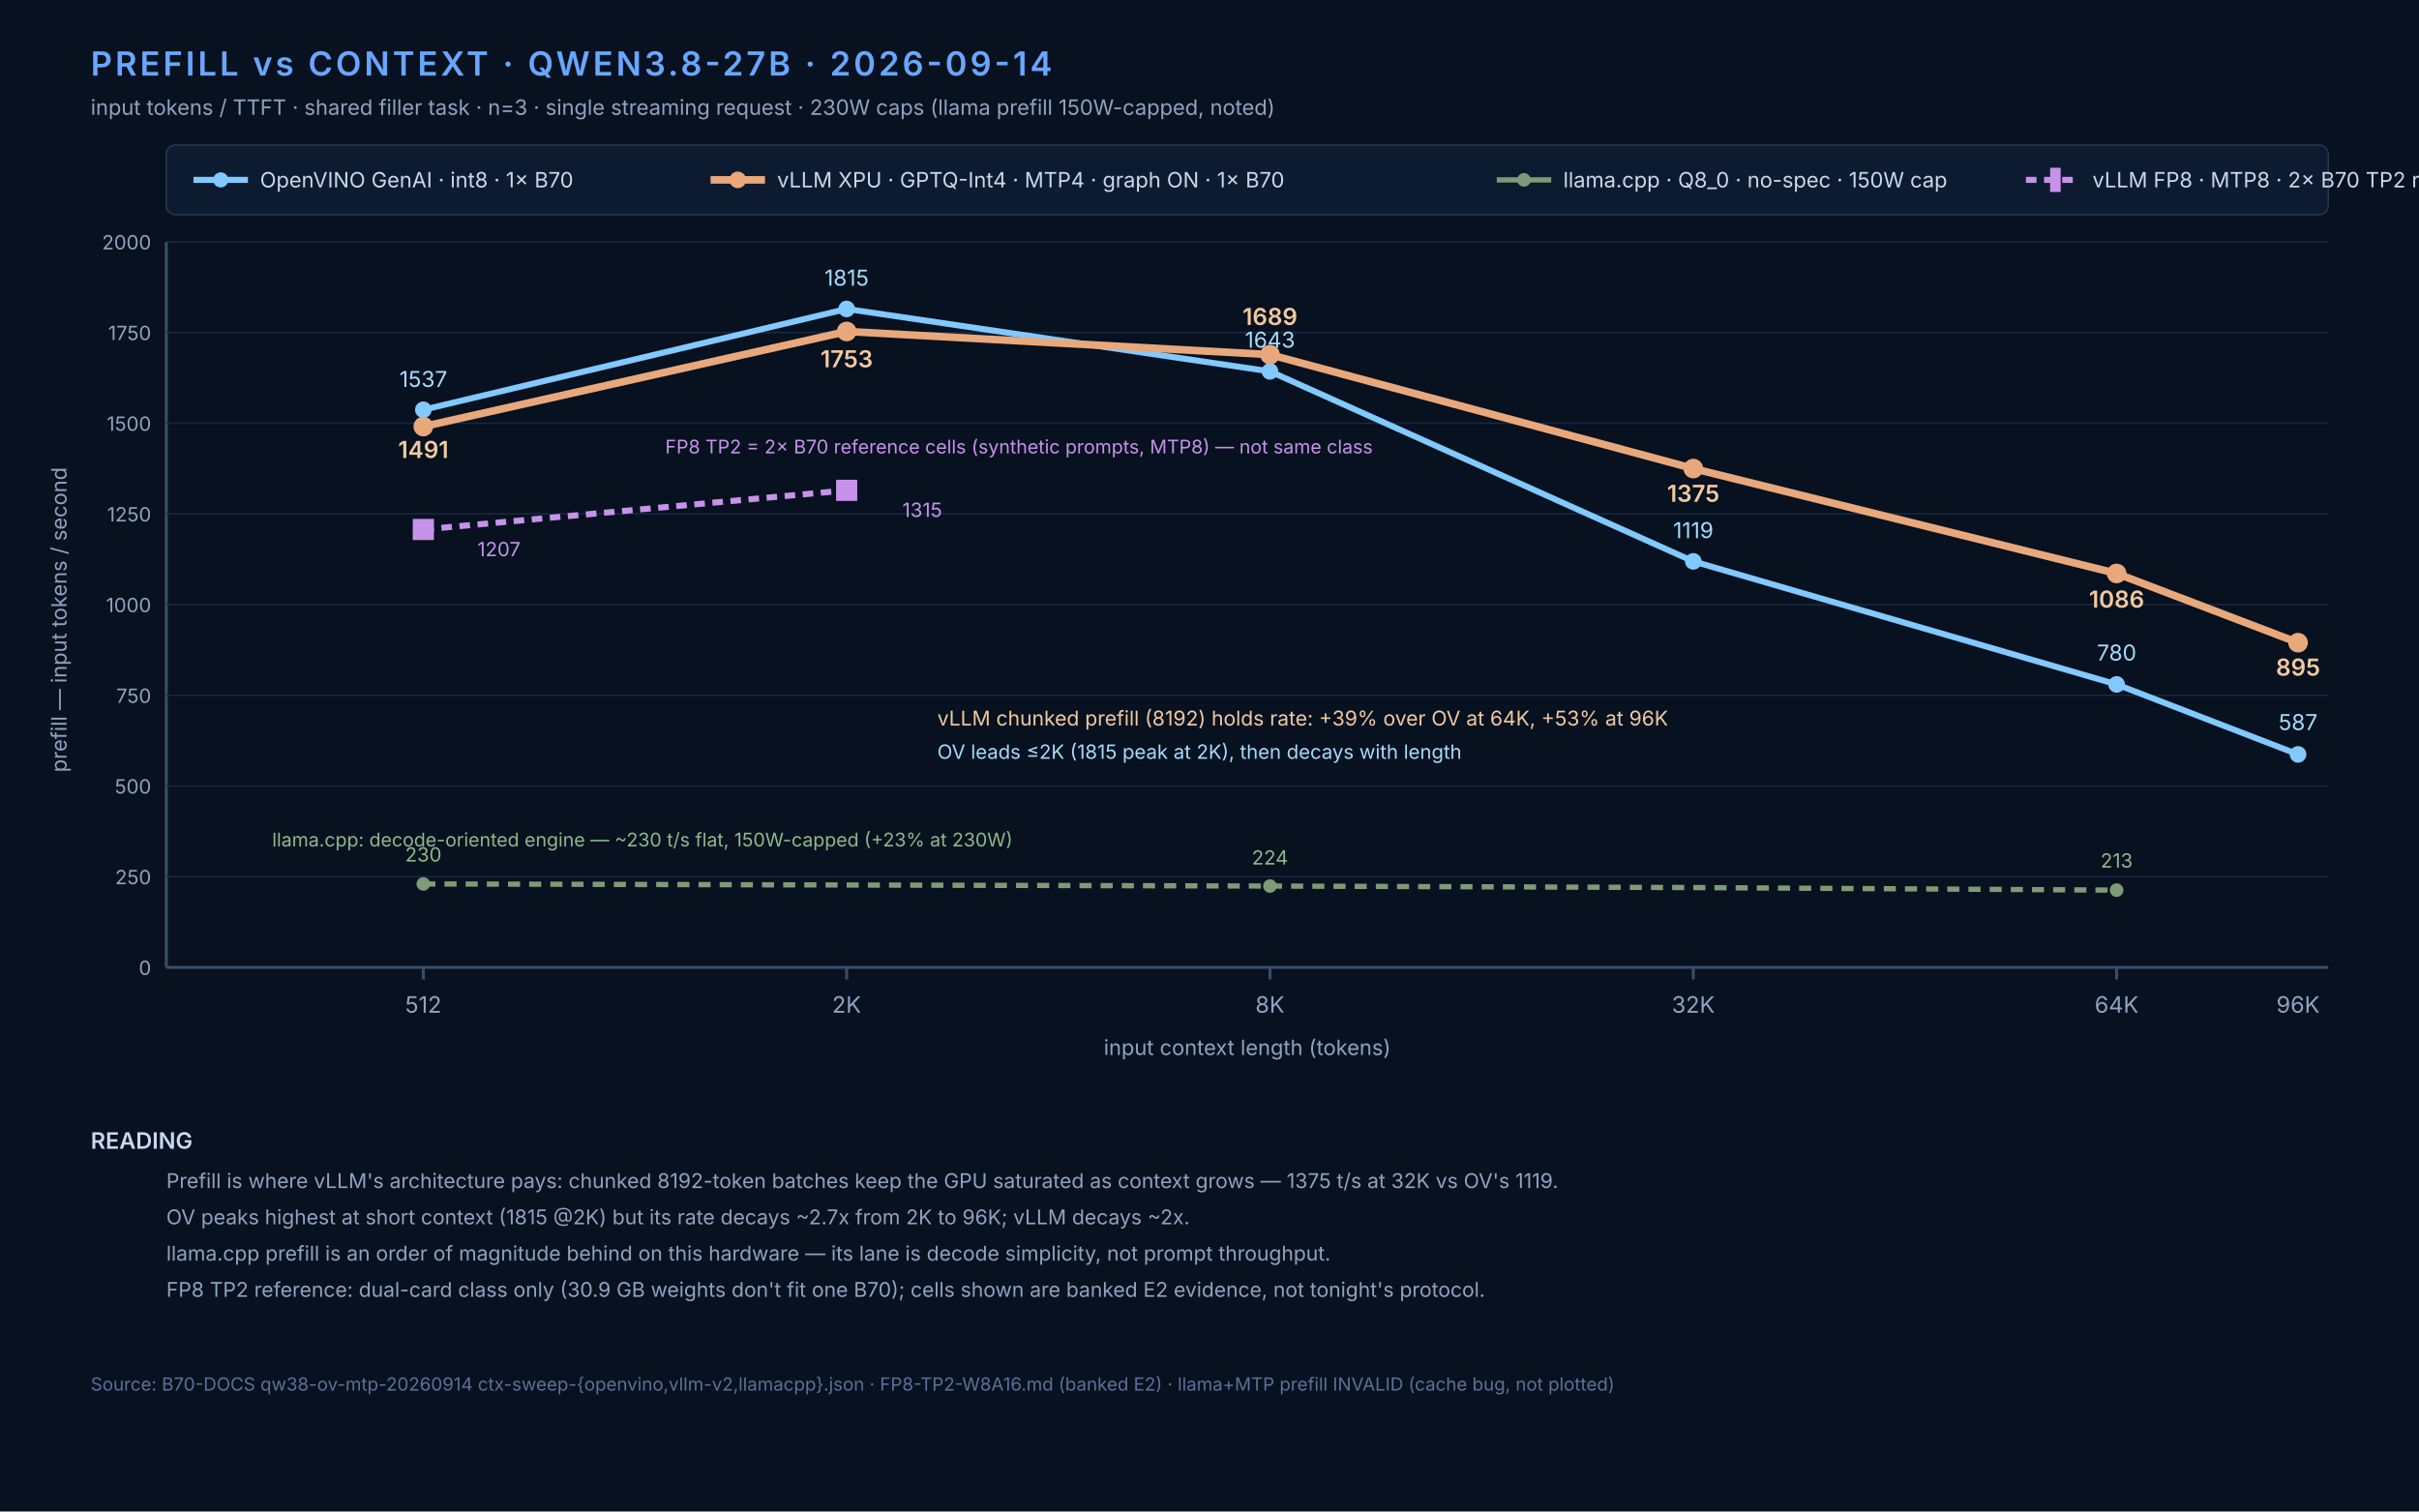
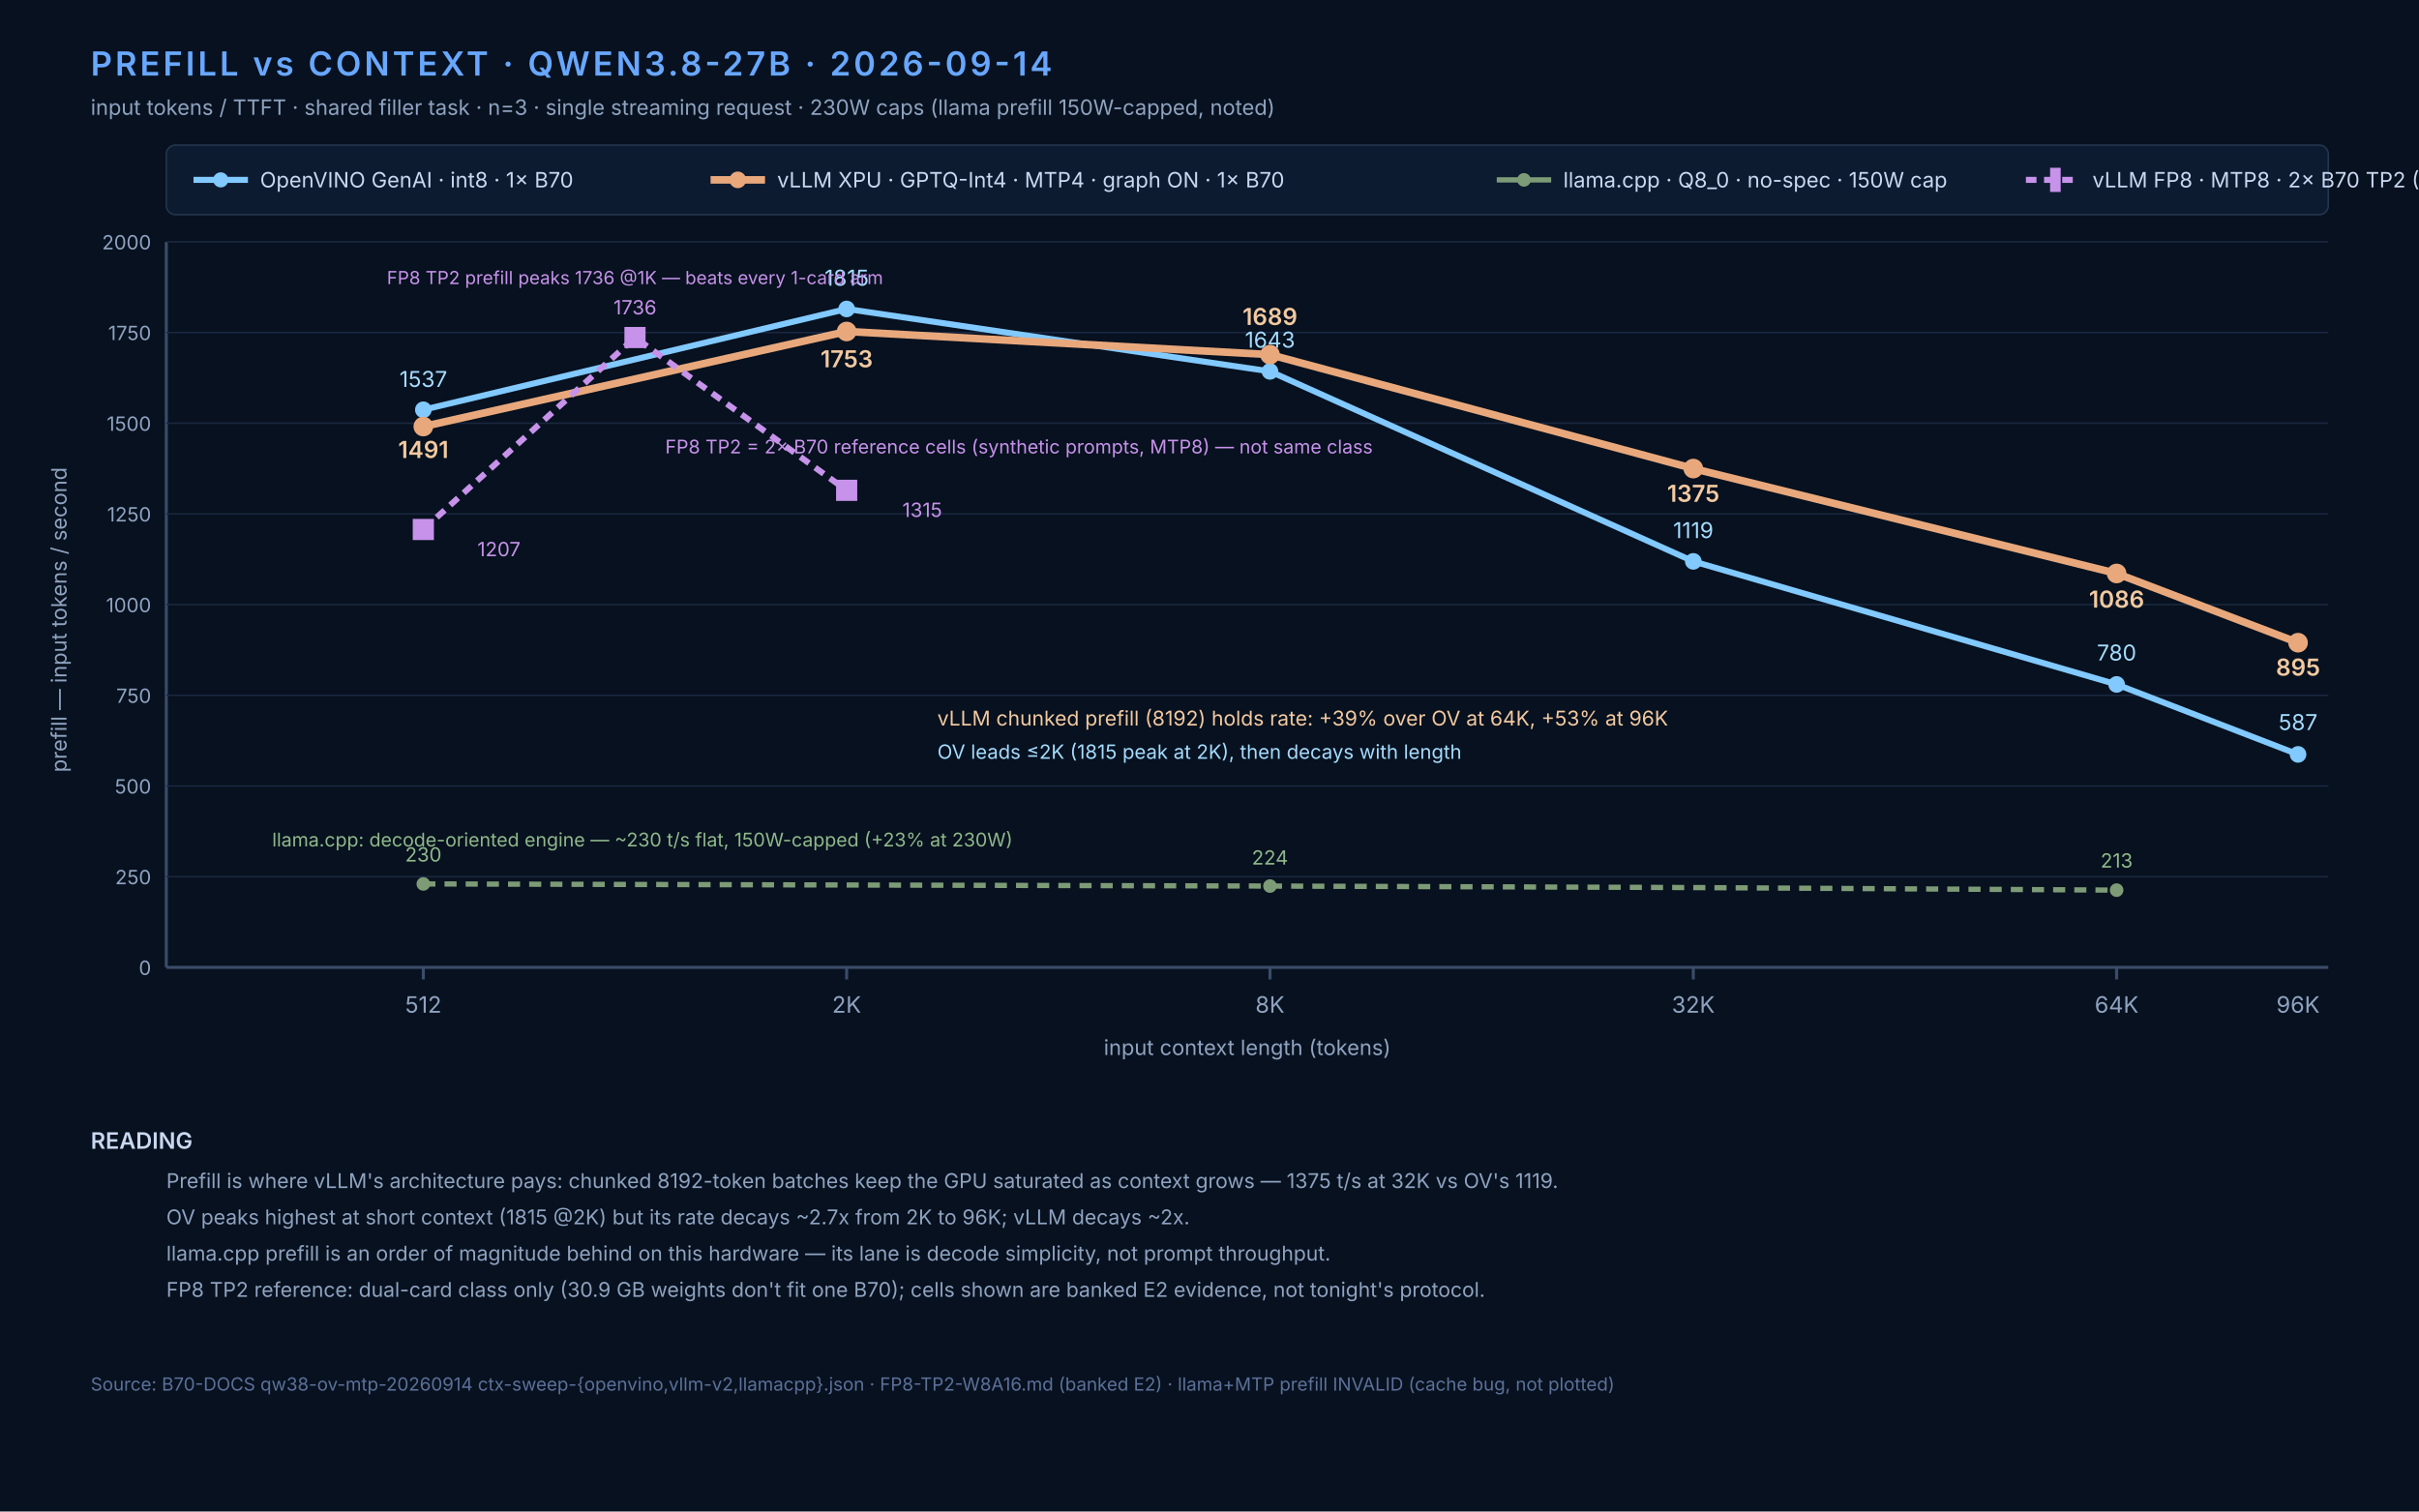
<svg xmlns="http://www.w3.org/2000/svg" viewBox="0 0 1600 1000" width="1600" height="1000" role="img" aria-labelledby="t d">
  <rect width="1600" height="1000" fill="#07111f" />
  <text x="60" y="50" fill="#68a7ff" font-size="22" font-weight="600" font-family="Segoe UI, Inter, sans-serif" letter-spacing="2">PREFILL vs CONTEXT · QWEN3.8-27B · 2026-09-14</text>
  <text x="60" y="76" fill="#8fa3c0" font-size="14" font-family="Segoe UI, Inter, sans-serif">input tokens / TTFT · shared filler task · n=3 · single streaming request · 230W caps (llama prefill 150W-capped, noted)</text>
  <rect x="110" y="96" width="1430" height="46" rx="6" fill="#0d1b30" stroke="#26364e" />
  <g font-size="14" font-family="Segoe UI, Inter, sans-serif">
    <line x1="128" y1="119" x2="164" y2="119" stroke="#81c9ff" stroke-width="4" />
    <circle cx="146" cy="119" r="5" fill="#81c9ff" />
    <text x="172" y="124" fill="#c9d8f0">OpenVINO GenAI · int8 · 1× B70</text>
    <line x1="470" y1="119" x2="506" y2="119" stroke="#e8a87c" stroke-width="5" />
    <circle cx="488" cy="119" r="5.5" fill="#e8a87c" />
    <text x="514" y="124" fill="#c9d8f0">vLLM XPU · GPTQ-Int4 · MTP4 · graph ON · 1× B70</text>
    <line x1="990" y1="119" x2="1026" y2="119" stroke="#7d9b76" stroke-width="3.5" />
    <circle cx="1008" cy="119" r="4.5" fill="#7d9b76" />
    <text x="1034" y="124" fill="#c9d8f0">llama.cpp · Q8_0 · no-spec · 150W cap</text>
    <line x1="1340" y1="119" x2="1376" y2="119" stroke="#c792ea" stroke-width="4" stroke-dasharray="7,5" />
    <rect x="1356" y="111" width="7" height="16" fill="#c792ea" />
-     <text x="1384" y="124" fill="#c9d8f0">vLLM FP8 · MTP8 · 2× B70 TP2 ref</text>
+     <text x="1384" y="124" fill="#c9d8f0">vLLM FP8 · MTP8 · 2× B70 TP2 (1207/1736/1315)</text>
  </g>
  <line x1="110" y1="640" x2="1540" y2="640" stroke="#3a4c68" stroke-width="2" />
  <line x1="110" y1="160" x2="110" y2="640" stroke="#3a4c68" stroke-width="2" />
  <g stroke="#1a2740" stroke-width="1">
    <line x1="110" y1="580" x2="1540" y2="580" />
    <line x1="110" y1="520" x2="1540" y2="520" />
    <line x1="110" y1="460" x2="1540" y2="460" />
    <line x1="110" y1="400" x2="1540" y2="400" />
    <line x1="110" y1="340" x2="1540" y2="340" />
    <line x1="110" y1="280" x2="1540" y2="280" />
    <line x1="110" y1="220" x2="1540" y2="220" />
    <line x1="110" y1="160" x2="1540" y2="160" />
  </g>
  <g fill="#8fa3c0" font-size="13" font-family="Segoe UI, Inter, sans-serif" text-anchor="end">
    <text x="100" y="645">0</text>
    <text x="100" y="585">250</text>
    <text x="100" y="525">500</text>
    <text x="100" y="465">750</text>
    <text x="100" y="405">1000</text>
    <text x="100" y="345">1250</text>
    <text x="100" y="285">1500</text>
    <text x="100" y="225">1750</text>
    <text x="100" y="165">2000</text>
  </g>
  <text x="44" y="410" fill="#8fa3c0" font-size="14" font-family="Segoe UI, Inter, sans-serif" transform="rotate(-90 44 410)" text-anchor="middle">prefill — input tokens / second</text>
  <g stroke="#3a4c68" stroke-width="2">
    <line x1="280" y1="640" x2="280" y2="648" />
    <line x1="560" y1="640" x2="560" y2="648" />
    <line x1="840" y1="640" x2="840" y2="648" />
    <line x1="1120" y1="640" x2="1120" y2="648" />
    <line x1="1400" y1="640" x2="1400" y2="648" />
  </g>
  <g fill="#8fa3c0" font-size="15" font-family="Segoe UI, Inter, sans-serif" text-anchor="middle">
    <text x="280" y="670">512</text>
    <text x="560" y="670">2K</text>
    <text x="840" y="670">8K</text>
    <text x="1120" y="670">32K</text>
    <text x="1400" y="670">64K</text>
    <text x="1520" y="670">96K</text>
  </g>
  <text x="825" y="698" fill="#8fa3c0" font-size="14" font-family="Segoe UI, Inter, sans-serif" text-anchor="middle">input context length (tokens)</text>
  <polyline points="280,271.1 560,204.4 840,245.7 1120,371.4 1400,452.8 1520,499.1" fill="none" stroke="#81c9ff" stroke-width="4" />
  <g fill="#81c9ff">
    <circle cx="280" cy="271.1" r="5.5" />
    <circle cx="560" cy="204.4" r="5.5" />
    <circle cx="840" cy="245.7" r="5.5" />
    <circle cx="1120" cy="371.4" r="5.5" />
    <circle cx="1400" cy="452.8" r="5.5" />
    <circle cx="1520" cy="499.1" r="5.5" />
  </g>
  <polyline points="280,282.2 560,219.3 840,234.6 1120,310 1400,379.4 1520,425.2" fill="none" stroke="#e8a87c" stroke-width="5" />
  <g fill="#e8a87c">
    <circle cx="280" cy="282.2" r="6.5" />
    <circle cx="560" cy="219.3" r="6.5" />
    <circle cx="840" cy="234.6" r="6.5" />
    <circle cx="1120" cy="310" r="6.5" />
    <circle cx="1400" cy="379.4" r="6.5" />
    <circle cx="1520" cy="425.2" r="6.5" />
  </g>
  <polyline points="280,584.8 560,585.5 840,586.2 1120,587.2 1400,588.9" fill="none" stroke="#7d9b76" stroke-width="3.5" stroke-dasharray="8,6" />
  <g fill="#7d9b76">
    <circle cx="280" cy="584.8" r="4.5" />
    <circle cx="840" cy="586.2" r="4.5" />
    <circle cx="1400" cy="588.9" r="4.5" />
  </g>
-   <polyline points="280,350.3 560,324.4" fill="none" stroke="#c792ea" stroke-width="4" stroke-dasharray="7,5" />
+   <polyline points="280,350.3 420,223.3 560,324.4" fill="none" stroke="#c792ea" stroke-width="4" stroke-dasharray="7,5" />
  <g fill="#c792ea">
    <rect x="273" y="343.3" width="14" height="14" />
+     <rect x="413" y="216.3" width="14" height="14" />
    <rect x="553" y="317.4" width="14" height="14" />
  </g>
  <g fill="#a5dcff" font-size="14.5" font-family="Segoe UI, Inter, sans-serif" text-anchor="middle">
    <text x="280" y="256">1537</text>
    <text x="560" y="189">1815</text>
    <text x="840" y="230">1643</text>
    <text x="1120" y="356">1119</text>
    <text x="1400" y="437">780</text>
    <text x="1520" y="483">587</text>
  </g>
  <g fill="#f2c9a0" font-size="15.5" font-weight="600" font-family="Segoe UI, Inter, sans-serif" text-anchor="middle">
    <text x="280" y="303">1491</text>
    <text x="560" y="243">1753</text>
    <text x="840" y="215">1689</text>
    <text x="1120" y="332">1375</text>
    <text x="1400" y="402">1086</text>
    <text x="1520" y="447">895</text>
  </g>
  <g fill="#8fb98a" font-size="13" font-family="Segoe UI, Inter, sans-serif" text-anchor="middle">
    <text x="280" y="570">230</text>
    <text x="840" y="572">224</text>
    <text x="1400" y="574">213</text>
  </g>
  <g fill="#c792ea" font-size="13" font-family="Segoe UI, Inter, sans-serif" text-anchor="middle">
    <text x="330" y="368">1207</text>
+     <text x="420" y="208">1736</text>
    <text x="610" y="342">1315</text>
  </g>
+   <text x="420" y="188" fill="#c792ea" font-size="12" font-family="Segoe UI, Inter, sans-serif" text-anchor="middle">FP8 TP2 prefill peaks 1736 @1K — beats every 1-card arm</text>
  <text x="620" y="480" fill="#f2c9a0" font-size="13.5" font-family="Segoe UI, Inter, sans-serif">vLLM chunked prefill (8192) holds rate: +39% over OV at 64K, +53% at 96K</text>
  <text x="620" y="502" fill="#a5dcff" font-size="13" font-family="Segoe UI, Inter, sans-serif">OV leads ≤2K (1815 peak at 2K), then decays with length</text>
  <text x="180" y="560" fill="#8fb98a" font-size="12.5" font-family="Segoe UI, Inter, sans-serif">llama.cpp: decode-oriented engine — ~230 t/s flat, 150W-capped (+23% at 230W)</text>
  <text x="440" y="300" fill="#c792ea" font-size="12.5" font-family="Segoe UI, Inter, sans-serif">FP8 TP2 = 2× B70 reference cells (synthetic prompts, MTP8) — not same class</text>
  <text x="60" y="760" fill="#c9d8f0" font-size="15" font-weight="600" font-family="Segoe UI, Inter, sans-serif">READING</text>
  <g fill="#8fa3c0" font-size="13.5" font-family="Segoe UI, Inter, sans-serif">
    <text x="110" y="786">Prefill is where vLLM's architecture pays: chunked 8192-token batches keep the GPU saturated as context grows — 1375 t/s at 32K vs OV's 1119.</text>
    <text x="110" y="810">OV peaks highest at short context (1815 @2K) but its rate decays ~2.7x from 2K to 96K; vLLM decays ~2x.</text>
    <text x="110" y="834">llama.cpp prefill is an order of magnitude behind on this hardware — its lane is decode simplicity, not prompt throughput.</text>
    <text x="110" y="858">FP8 TP2 reference: dual-card class only (30.9 GB weights don't fit one B70); cells shown are banked E2 evidence, not tonight's protocol.</text>
  </g>
  <text x="60" y="920" fill="#5c7099" font-size="12" font-family="Segoe UI, Inter, sans-serif">Source: B70-DOCS qw38-ov-mtp-20260914 ctx-sweep-{openvino,vllm-v2,llamacpp}.json · FP8-TP2-W8A16.md (banked E2) · llama+MTP prefill INVALID (cache bug, not plotted)</text>
</svg>
